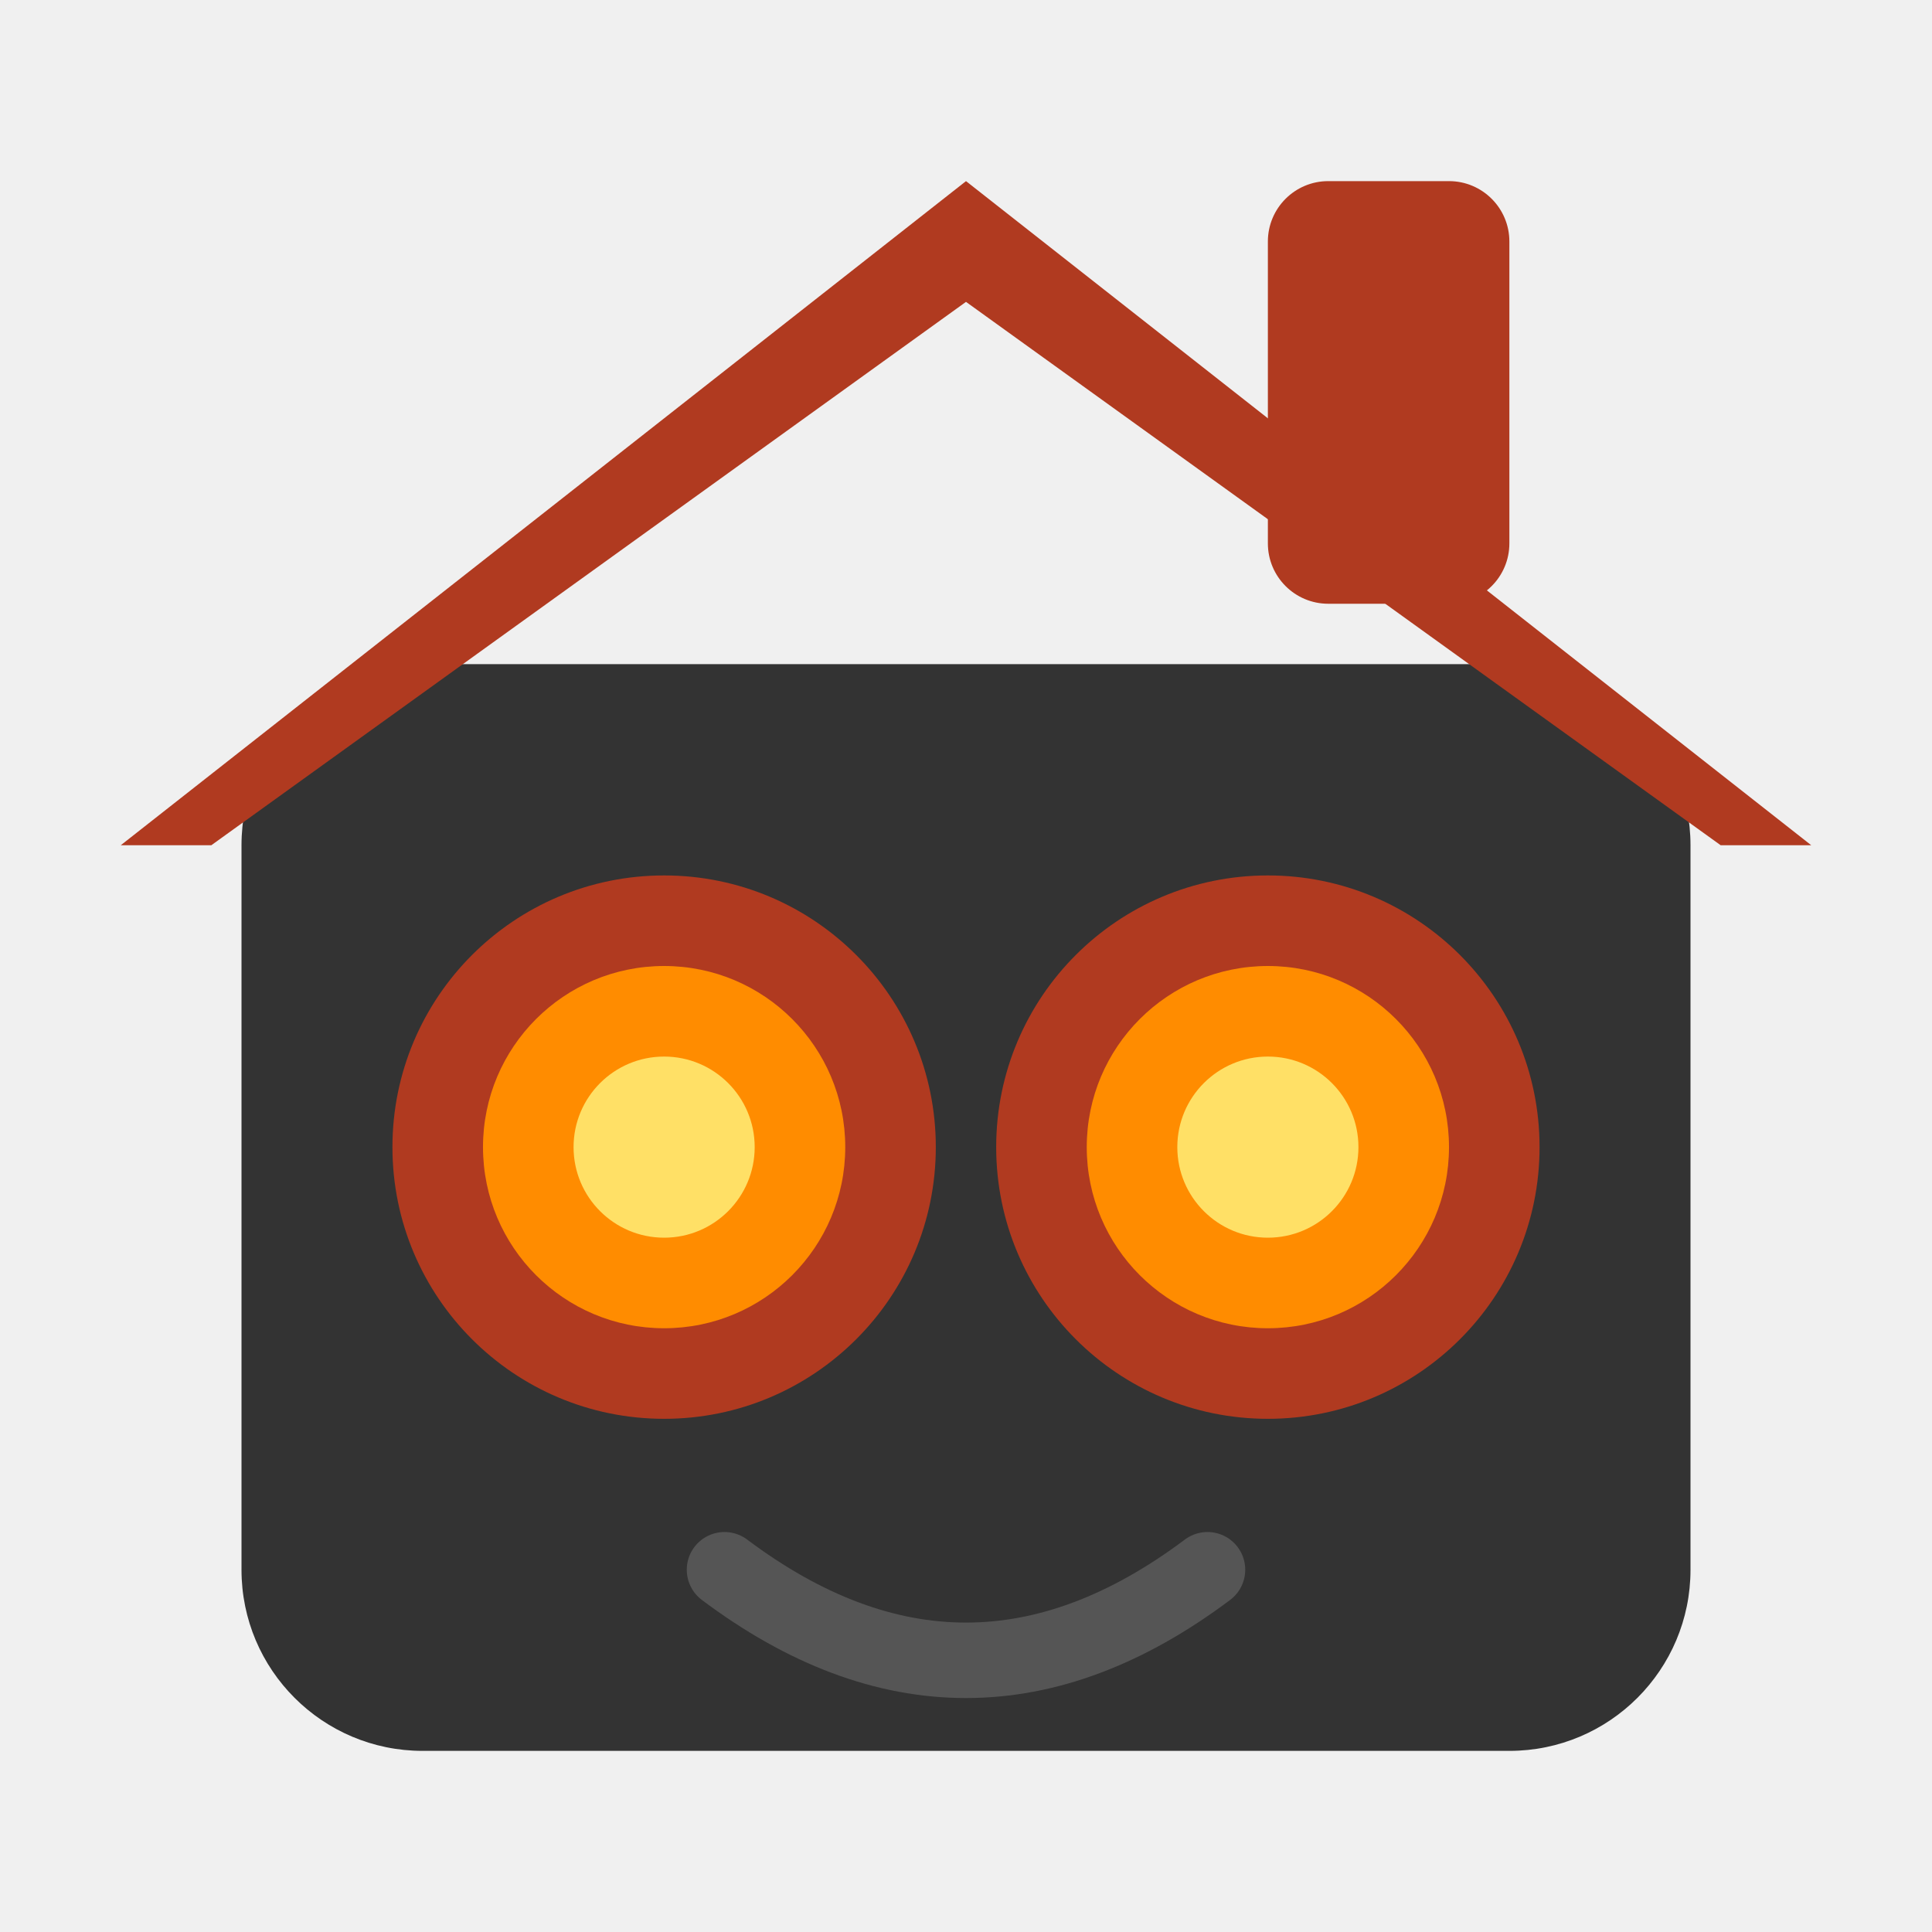
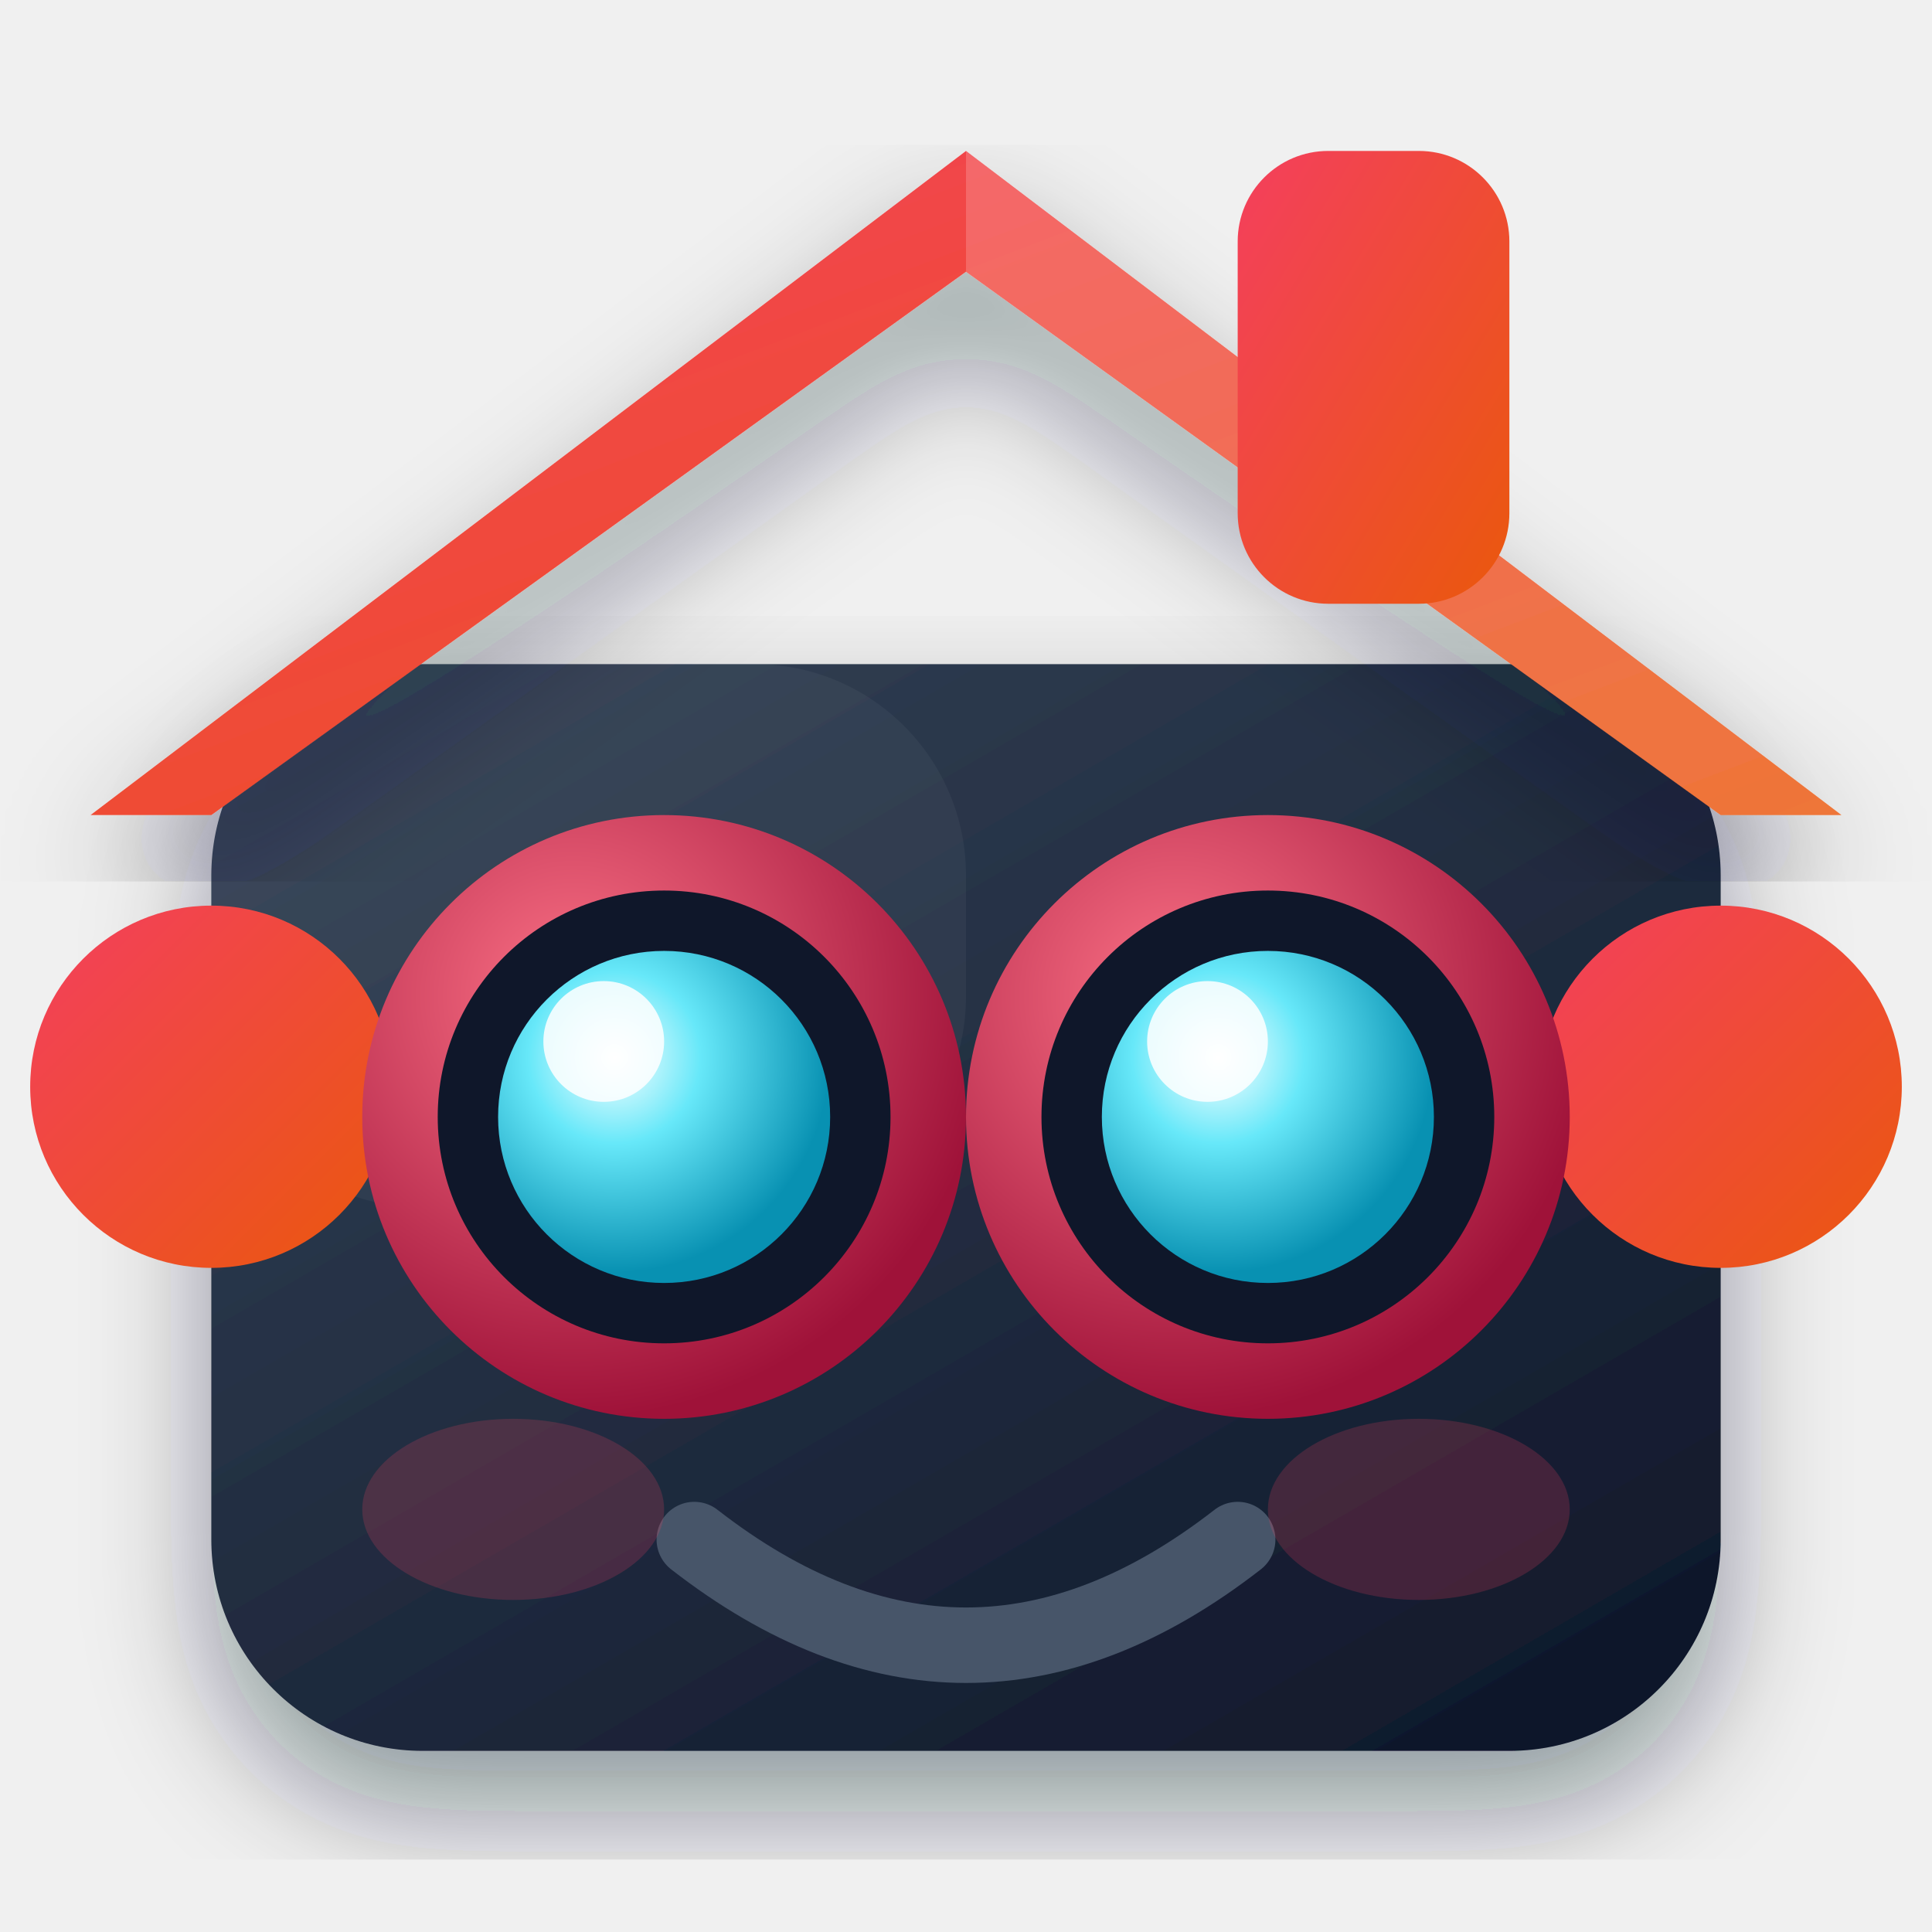
<svg xmlns="http://www.w3.org/2000/svg" viewBox="0 0 64 64" role="img" aria-label="QuoteXbert icon">
-   <rect x="8" y="22" width="48" height="36" rx="6" fill="#333" />
-   <path d="M4 28 L32 6 L60 28 L57 28 L32 10 L7 28 Z" fill="#b03a20" />
-   <rect x="42" y="6" width="8" height="14" rx="2" fill="#b03a20" />
-   <circle cx="22" cy="38" r="9" fill="#b03a20" />
-   <circle cx="22" cy="38" r="6" fill="#ff8c00" />
-   <circle cx="22" cy="38" r="3" fill="#ffe066" />
-   <circle cx="42" cy="38" r="9" fill="#b03a20" />
-   <circle cx="42" cy="38" r="6" fill="#ff8c00" />
-   <circle cx="42" cy="38" r="3" fill="#ffe066" />
-   <path d="M24 52 Q32 58 40 52" stroke="#555" stroke-width="2.5" fill="none" stroke-linecap="round" />
+   <defs>
+     <linearGradient id="hGrad" x1="10%" y1="0%" x2="90%" y2="100%">
+       <stop offset="0%" stop-color="#334155" />
+       <stop offset="100%" stop-color="#0f172a" />
+     </linearGradient>
+     <linearGradient id="rGrad" x1="0%" y1="0%" x2="100%" y2="100%">
+       <stop offset="0%" stop-color="#f43f5e" />
+       <stop offset="100%" stop-color="#ea580c" />
+     </linearGradient>
+     <radialGradient id="eyeG" cx="35%" cy="32%" r="65%">
+       <stop offset="0%" stop-color="#ffffff" />
+       <stop offset="40%" stop-color="#67e8f9" />
+       <stop offset="100%" stop-color="#0891b2" />
+     </radialGradient>
+     <radialGradient id="ringG" cx="35%" cy="30%" r="70%">
+       <stop offset="0%" stop-color="#fb7185" />
+       <stop offset="100%" stop-color="#9f1239" />
+     </radialGradient>
+     <filter id="s">
+       <feDropShadow dx="0" dy="2" stdDeviation="2" flood-color="#0f172a" flood-opacity="0.4" />
+     </filter>
+   </defs>
+   <rect x="7" y="22" width="50" height="36" rx="7" fill="url(#hGrad)" filter="url(#s)" />
+   <rect x="7" y="22" width="25" height="18" rx="7" fill="white" opacity="0.04" />
+   <path d="M3 27 L32 5 L61 27 L57 27 L32 9 L7 27 Z" fill="url(#rGrad)" filter="url(#s)" />
+   <path d="M32 5 L61 27 L57 27 L32 9 Z" fill="white" opacity="0.18" />
+   <rect x="41" y="5" width="9" height="15" rx="3" fill="url(#rGrad)" />
+   <circle cx="7" cy="36" r="6" fill="url(#rGrad)" />
+   <circle cx="57" cy="36" r="6" fill="url(#rGrad)" />
+   <circle cx="22" cy="37" r="10" fill="url(#ringG)" />
+   <circle cx="22" cy="37" r="7.5" fill="#0f172a" />
+   <circle cx="22" cy="37" r="5.5" fill="url(#eyeG)" />
+   <circle cx="20" cy="34.5" r="2" fill="white" opacity="0.85" />
+   <circle cx="42" cy="37" r="10" fill="url(#ringG)" />
+   <circle cx="42" cy="37" r="7.5" fill="#0f172a" />
+   <circle cx="42" cy="37" r="5.5" fill="url(#eyeG)" />
+   <circle cx="40" cy="34.5" r="2" fill="white" opacity="0.85" />
+   <path d="M23 51 Q32 58 41 51" stroke="#475569" stroke-width="2.5" fill="none" stroke-linecap="round" />
+   <ellipse cx="17" cy="50" rx="5" ry="3" fill="#f43f5e" opacity="0.2" />
+   <ellipse cx="47" cy="50" rx="5" ry="3" fill="#f43f5e" opacity="0.2" />
</svg>
